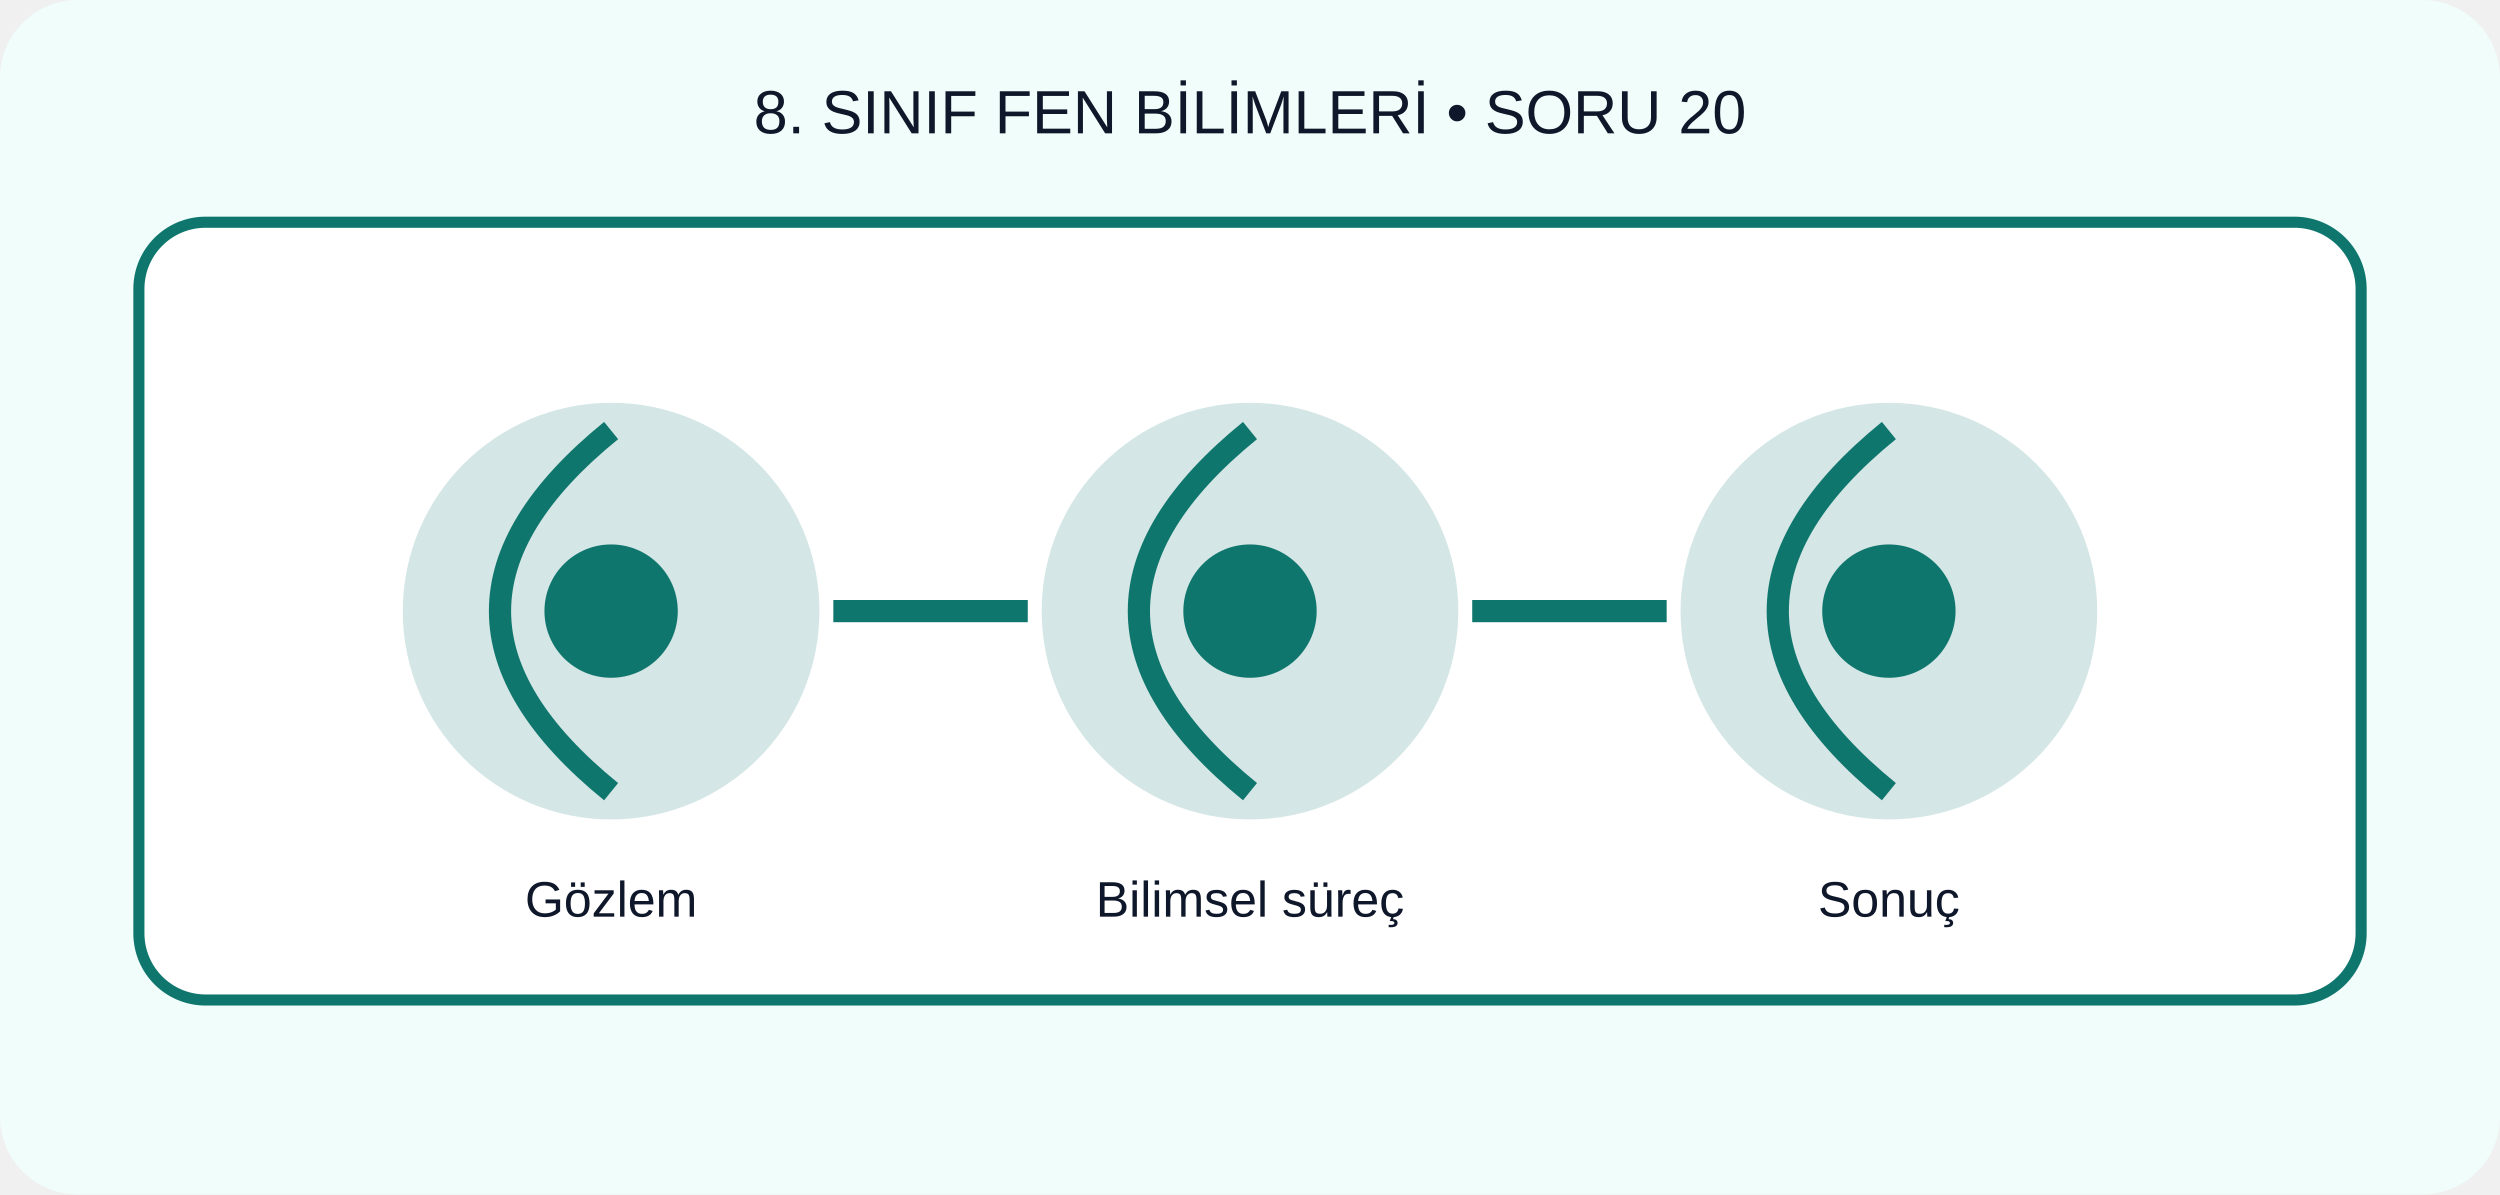
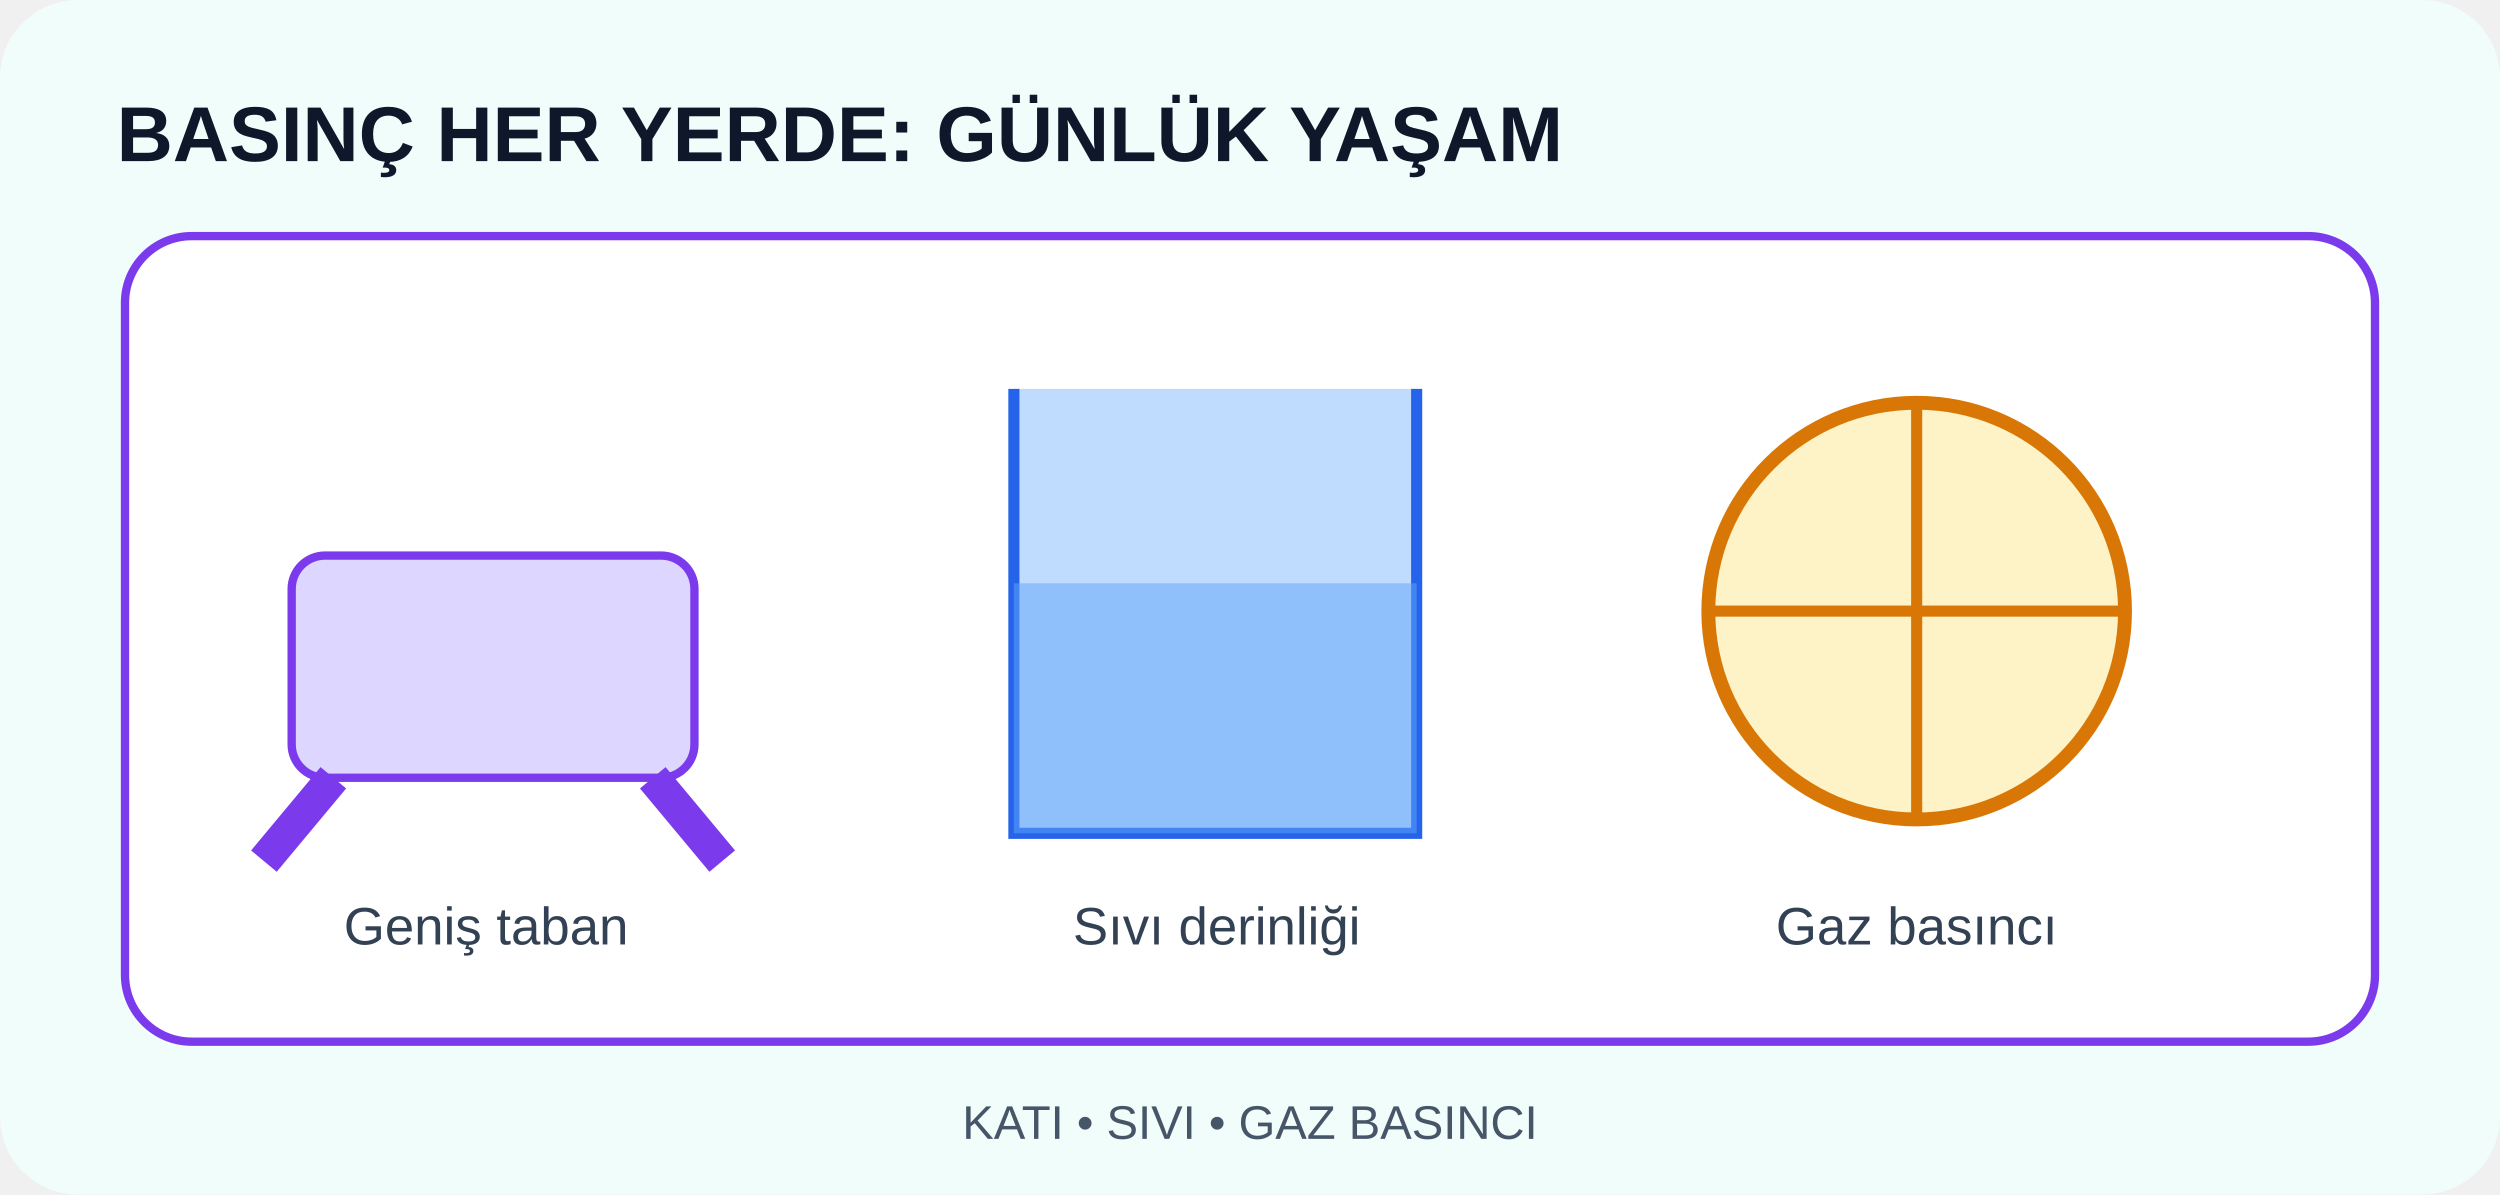
<svg xmlns="http://www.w3.org/2000/svg" width="900" height="430" viewBox="0 0 900 430">
  <rect width="900" height="430" rx="28" fill="#f0fdfa" />
-   <rect x="50" y="80" width="800" height="280" rx="24" fill="#fff" stroke="#0f766e" stroke-width="4" />
-   <g fill="#0f766e" opacity=".18">
-     <circle cx="220" cy="220" r="75" />
-     <circle cx="450" cy="220" r="75" />
-     <circle cx="680" cy="220" r="75" />
+   <text x="42" y="58" font-family="Arial" font-size="28" font-weight="700" fill="#0f172a">BASINÇ HER YERDE: GÜNLÜK YAŞAM</text>
+   <rect x="45" y="85" width="810" height="290" rx="24" fill="#fff" stroke="#7c3aed" stroke-width="3" />
+   <g font-family="Arial" text-anchor="middle" fill="#334155">
+     <rect x="105" y="200" width="145" height="80" rx="12" fill="#ddd6fe" stroke="#7c3aed" stroke-width="3" />
+     <path d="M120 280 L95 310 M235 280 L260 310" stroke="#7c3aed" stroke-width="12" />
+     <text x="175" y="340" font-size="19">Geniş taban</text>
+     <path d="M365 140 V300 H510 V140" fill="#bfdbfe" stroke="#2563eb" stroke-width="4" />
+     <path d="M365 210 H510 V300 H365Z" fill="#60a5fa" opacity=".5" />
+     <text x="438" y="340" font-size="19">Sıvı derinliği</text>
+     <circle cx="690" cy="220" r="75" fill="#fef3c7" stroke="#d97706" stroke-width="5" />
+     <path d="M690 145 V295 M615 220 H765" stroke="#d97706" stroke-width="4" />
+     <text x="690" y="340" font-size="19">Gaz basıncı</text>
  </g>
-   <g stroke="#0f766e" stroke-width="8" fill="none">
-     <path d="M220 155 Q140 220 220 285 M450 155 Q370 220 450 285 M680 155 Q600 220 680 285 M300 220 H370 M530 220 H600" />
-   </g>
-   <g fill="#0f766e">
-     <circle cx="220" cy="220" r="24" />
-     <circle cx="450" cy="220" r="24" />
-     <circle cx="680" cy="220" r="24" />
-   </g>
-   <g font-family="Arial" fill="#0f172a" font-size="22" text-anchor="middle">
-     <text x="450" y="48">8. SINIF FEN BİLİMLERİ • SORU 20</text>
-     <text x="220" y="330" font-size="18">Gözlem</text>
-     <text x="450" y="330" font-size="18">Bilimsel süreç</text>
-     <text x="680" y="330" font-size="18">Sonuç</text>
-   </g>
+   <text x="450" y="410" font-family="Arial" font-size="17" text-anchor="middle" fill="#475569">KATI • SIVI • GAZ BASINCI</text>
</svg>
